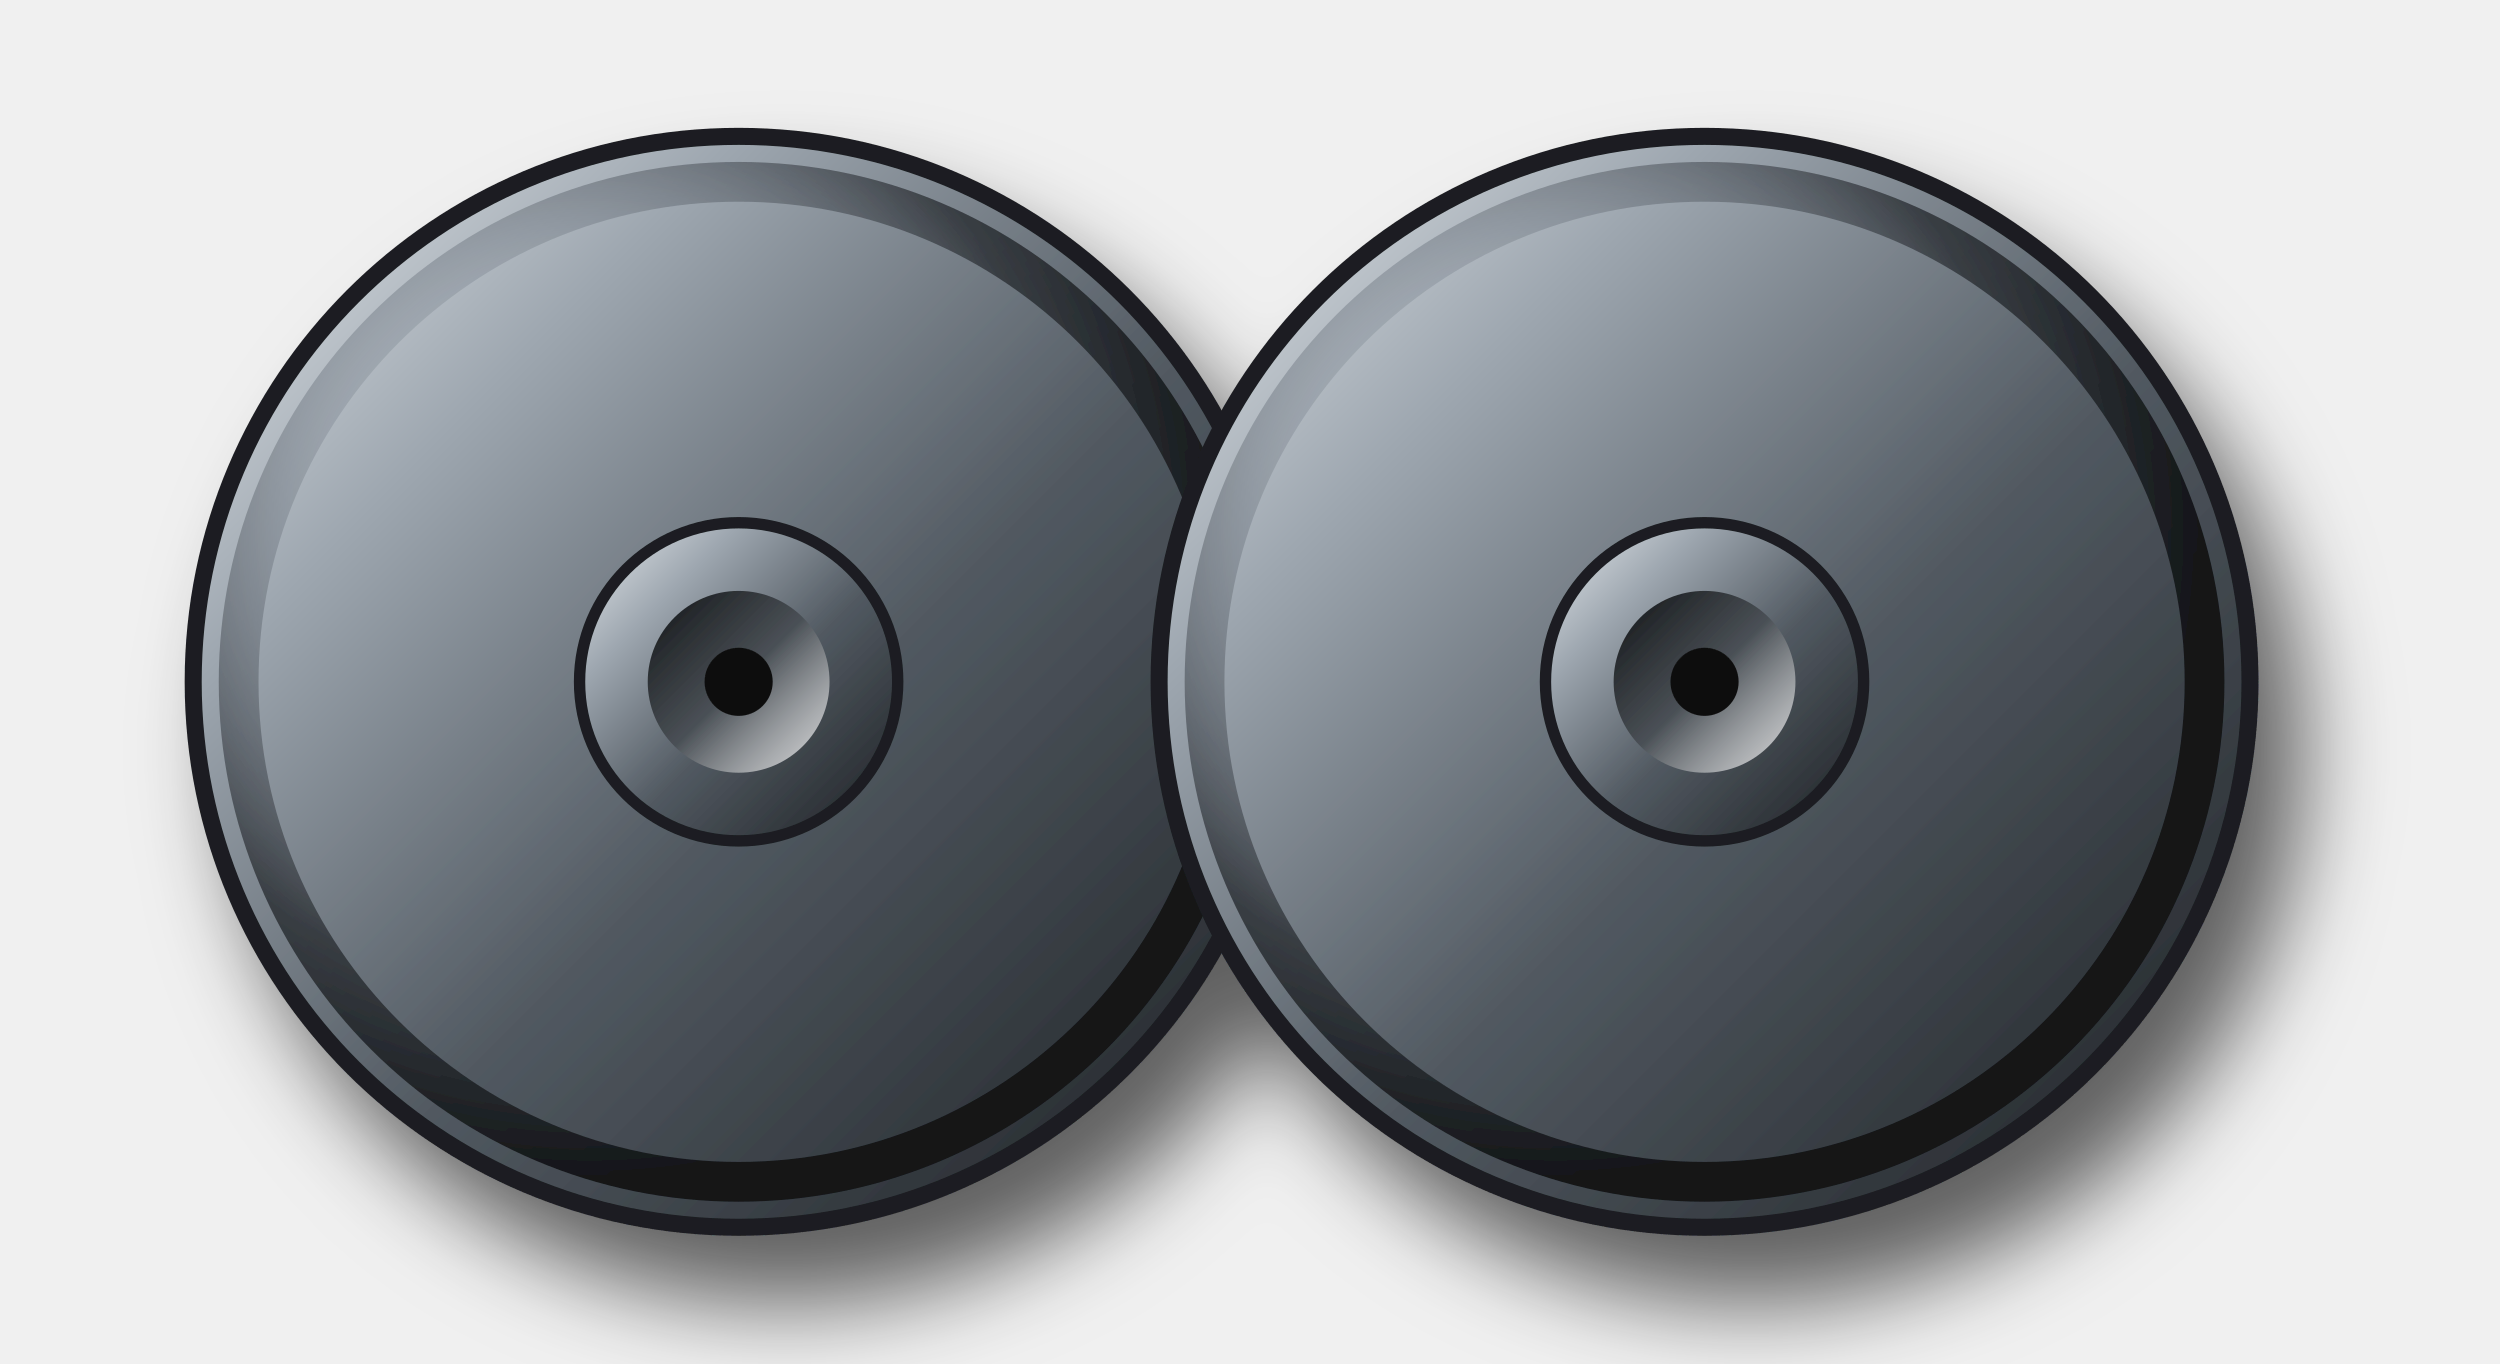
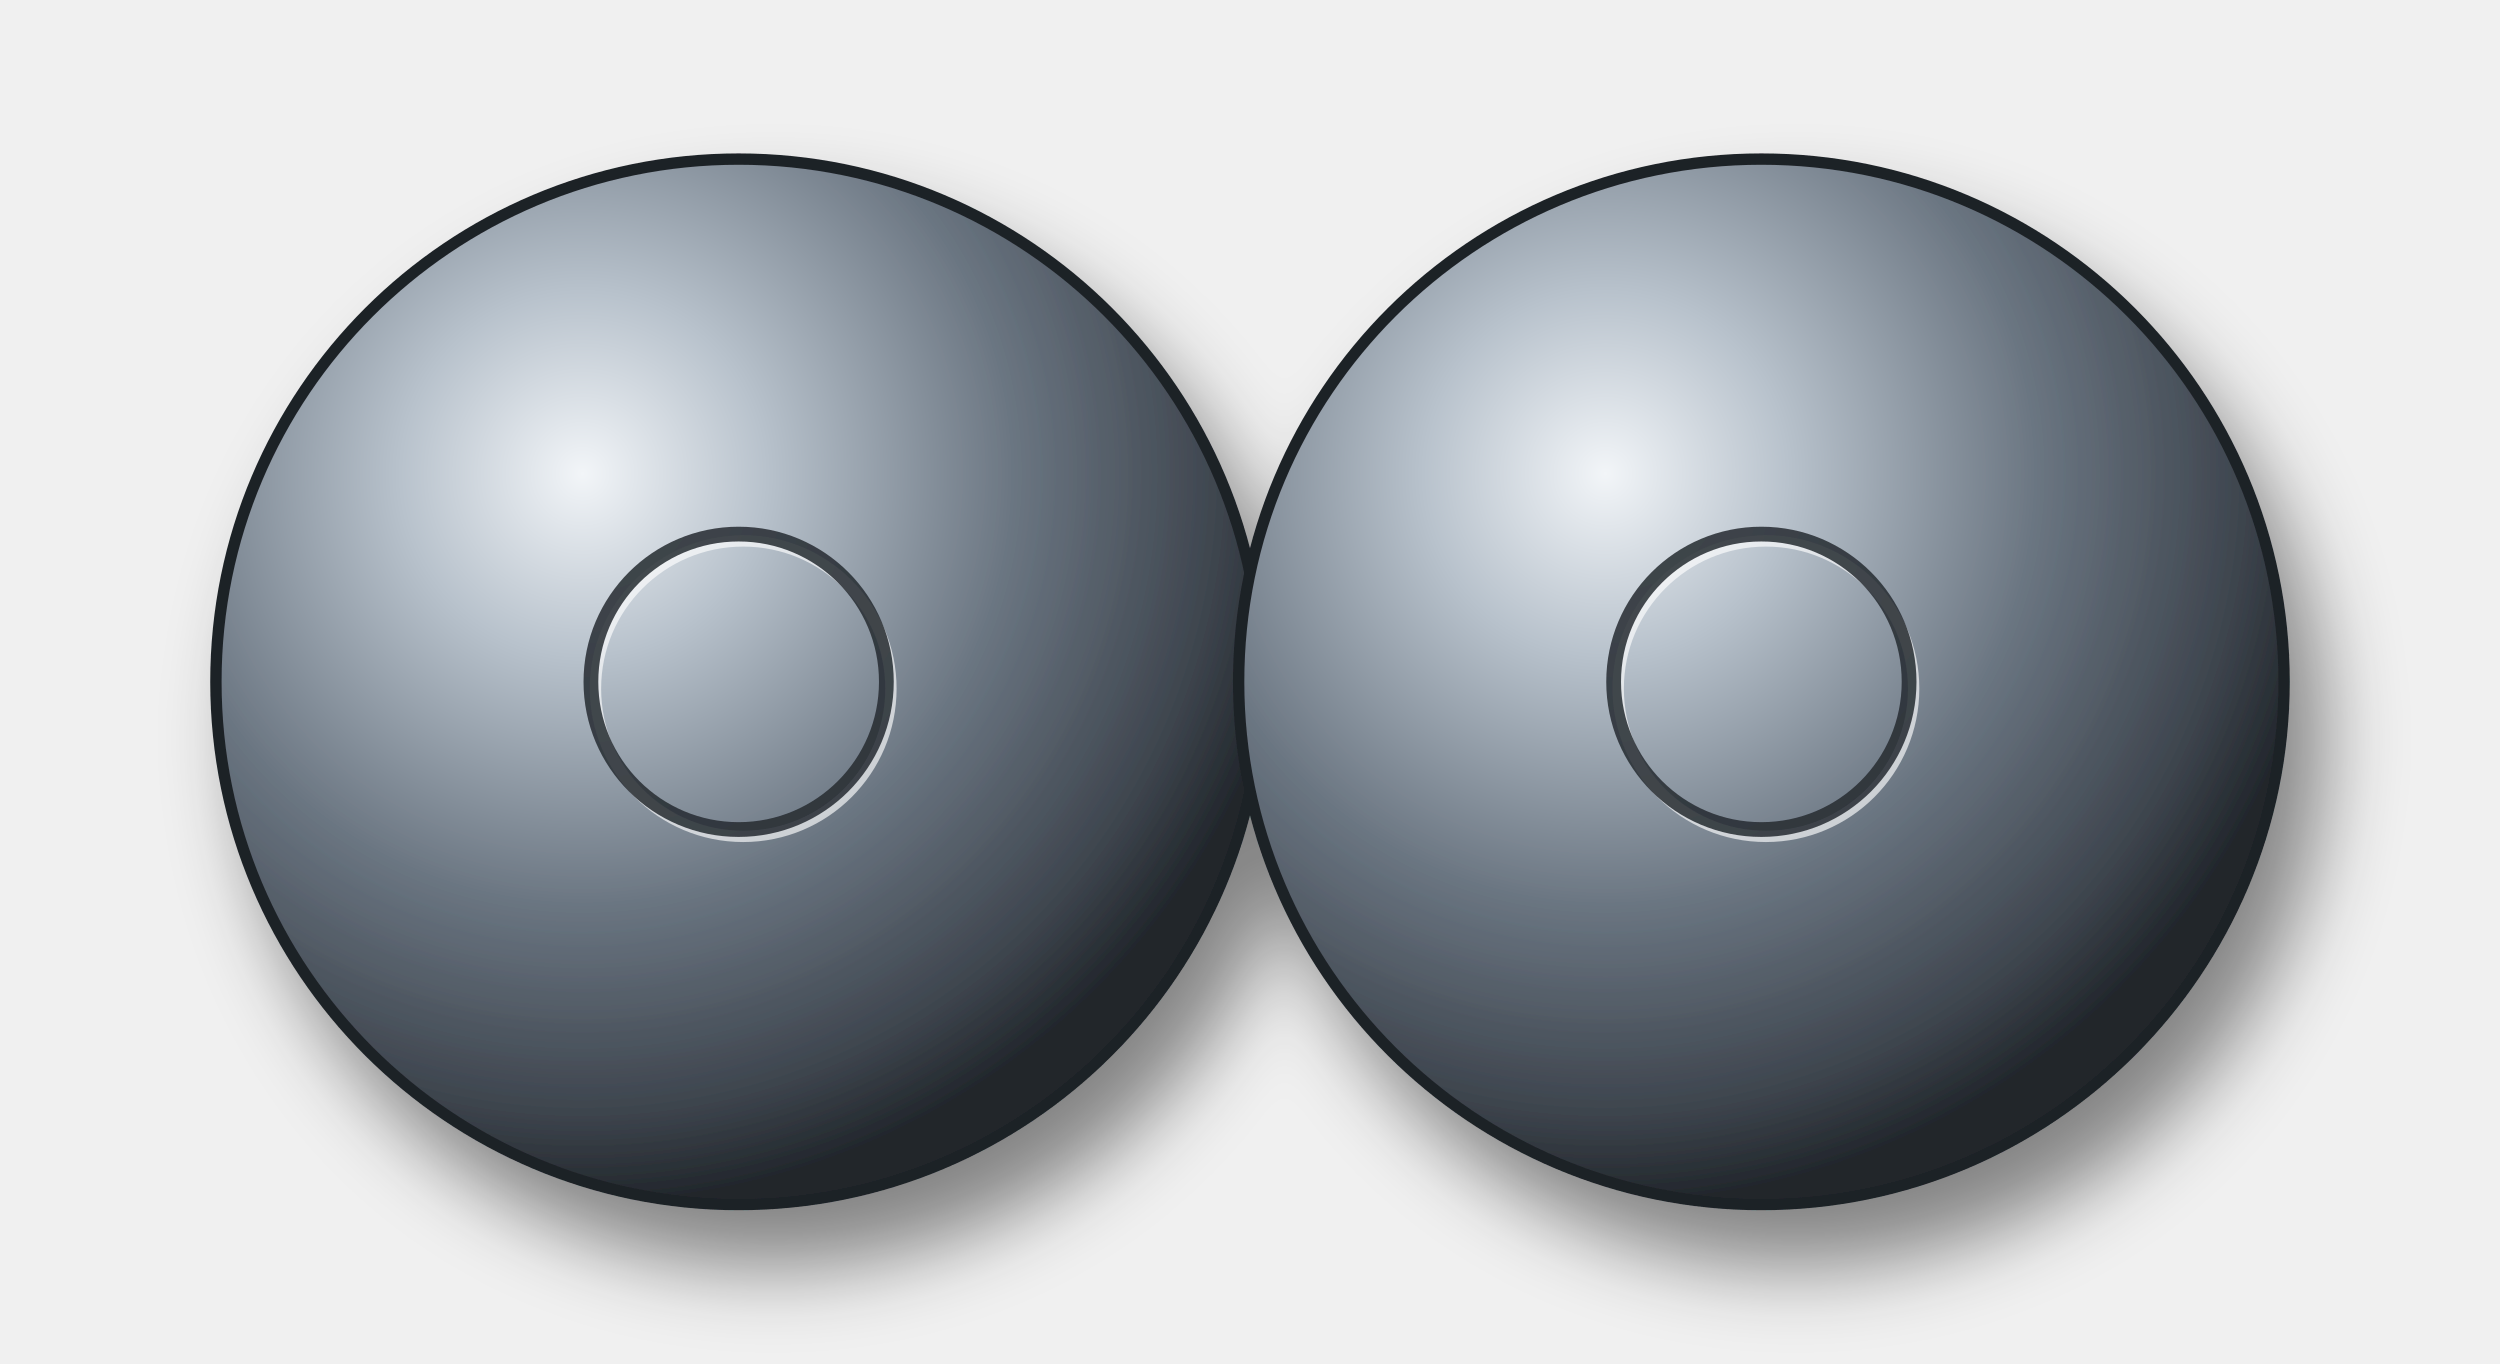
<svg xmlns="http://www.w3.org/2000/svg" viewBox="0 0 220 120" width="220" height="120">
  <defs>
-     <linearGradient id="metalPesos" x1="0%" y1="0%" x2="100%" y2="100%">
-       <stop offset="0%" stop-color="#e8ecef" />
-       <stop offset="25%" stop-color="#9ea7b0" />
-       <stop offset="55%" stop-color="#525a62" />
-       <stop offset="85%" stop-color="#2d3237" />
-       <stop offset="100%" stop-color="#181a1c" />
-     </linearGradient>
-     <radialGradient id="relieveBisel" cx="35%" cy="35%" r="65%">
-       <stop offset="0%" stop-color="#ffffff" stop-opacity="0.9" />
-       <stop offset="40%" stop-color="#8a939e" stop-opacity="0.4" />
-       <stop offset="75%" stop-color="#2a2e33" stop-opacity="0.8" />
-       <stop offset="100%" stop-color="#111315" stop-opacity="0.95" />
+     <radialGradient id="metalAbombado" cx="35%" cy="30%" r="70%">
+       <stop offset="0%" stop-color="#f2f5f8" />
+       <stop offset="25%" stop-color="#b8c2cc" />
+       <stop offset="60%" stop-color="#697480" />
+       <stop offset="88%" stop-color="#3d444d" />
+       <stop offset="100%" stop-color="#22272c" />
    </radialGradient>
-     <linearGradient id="relieveCentro" x1="100%" y1="100%" x2="0%" y2="0%">
-       <stop offset="0%" stop-color="#ffffff" stop-opacity="0.8" />
-       <stop offset="50%" stop-color="#4a5056" />
-       <stop offset="100%" stop-color="#121416" />
-     </linearGradient>
-     <filter id="sombraReal" x="-20%" y="-20%" width="150%" height="150%">
-       <feDropShadow dx="4" dy="6" stdDeviation="4" flood-color="#000000" flood-opacity="0.6" />
+     <filter id="sombraPeso" x="-20%" y="-20%" width="150%" height="150%">
+       <feDropShadow dx="3" dy="5" stdDeviation="3.5" flood-color="#000000" flood-opacity="0.45" />
    </filter>
  </defs>
-   <g filter="url(#sombraReal)">
+   <g filter="url(#sombraPeso)">
    <g transform="translate(65, 60)">
-       <circle cx="0" cy="0" r="48" fill="url(#metalPesos)" stroke="#1a1d20" stroke-width="1.5" />
-       <circle cx="0" cy="0" r="44" fill="none" stroke="url(#relieveBisel)" stroke-width="3.5" />
-       <circle cx="0" cy="0" r="14" fill="url(#metalPesos)" stroke="#1a1d20" stroke-width="1" />
-       <circle cx="0" cy="0" r="8" fill="url(#relieveCentro)" />
-       <circle cx="0" cy="0" r="3" fill="#111" />
+       <circle cx="0" cy="0" r="46" fill="url(#metalAbombado)" stroke="#1e2227" stroke-width="1" />
+       <circle cx="0.4" cy="0.6" r="13" fill="none" stroke="#ffffff" stroke-width="1" opacity="0.65" />
+       <circle cx="0" cy="0" r="13" fill="none" stroke="#252a30" stroke-width="1.3" opacity="0.85" />
    </g>
-     <g transform="translate(150, 60)">
-       <circle cx="0" cy="0" r="48" fill="url(#metalPesos)" stroke="#1a1d20" stroke-width="1.5" />
-       <circle cx="0" cy="0" r="44" fill="none" stroke="url(#relieveBisel)" stroke-width="3.5" />
-       <circle cx="0" cy="0" r="14" fill="url(#metalPesos)" stroke="#1a1d20" stroke-width="1" />
-       <circle cx="0" cy="0" r="8" fill="url(#relieveCentro)" />
-       <circle cx="0" cy="0" r="3" fill="#111" />
+     <g transform="translate(155, 60)">
+       <circle cx="0" cy="0" r="46" fill="url(#metalAbombado)" stroke="#1e2227" stroke-width="1" />
+       <circle cx="0.4" cy="0.6" r="13" fill="none" stroke="#ffffff" stroke-width="1" opacity="0.65" />
+       <circle cx="0" cy="0" r="13" fill="none" stroke="#252a30" stroke-width="1.3" opacity="0.85" />
    </g>
  </g>
</svg>
